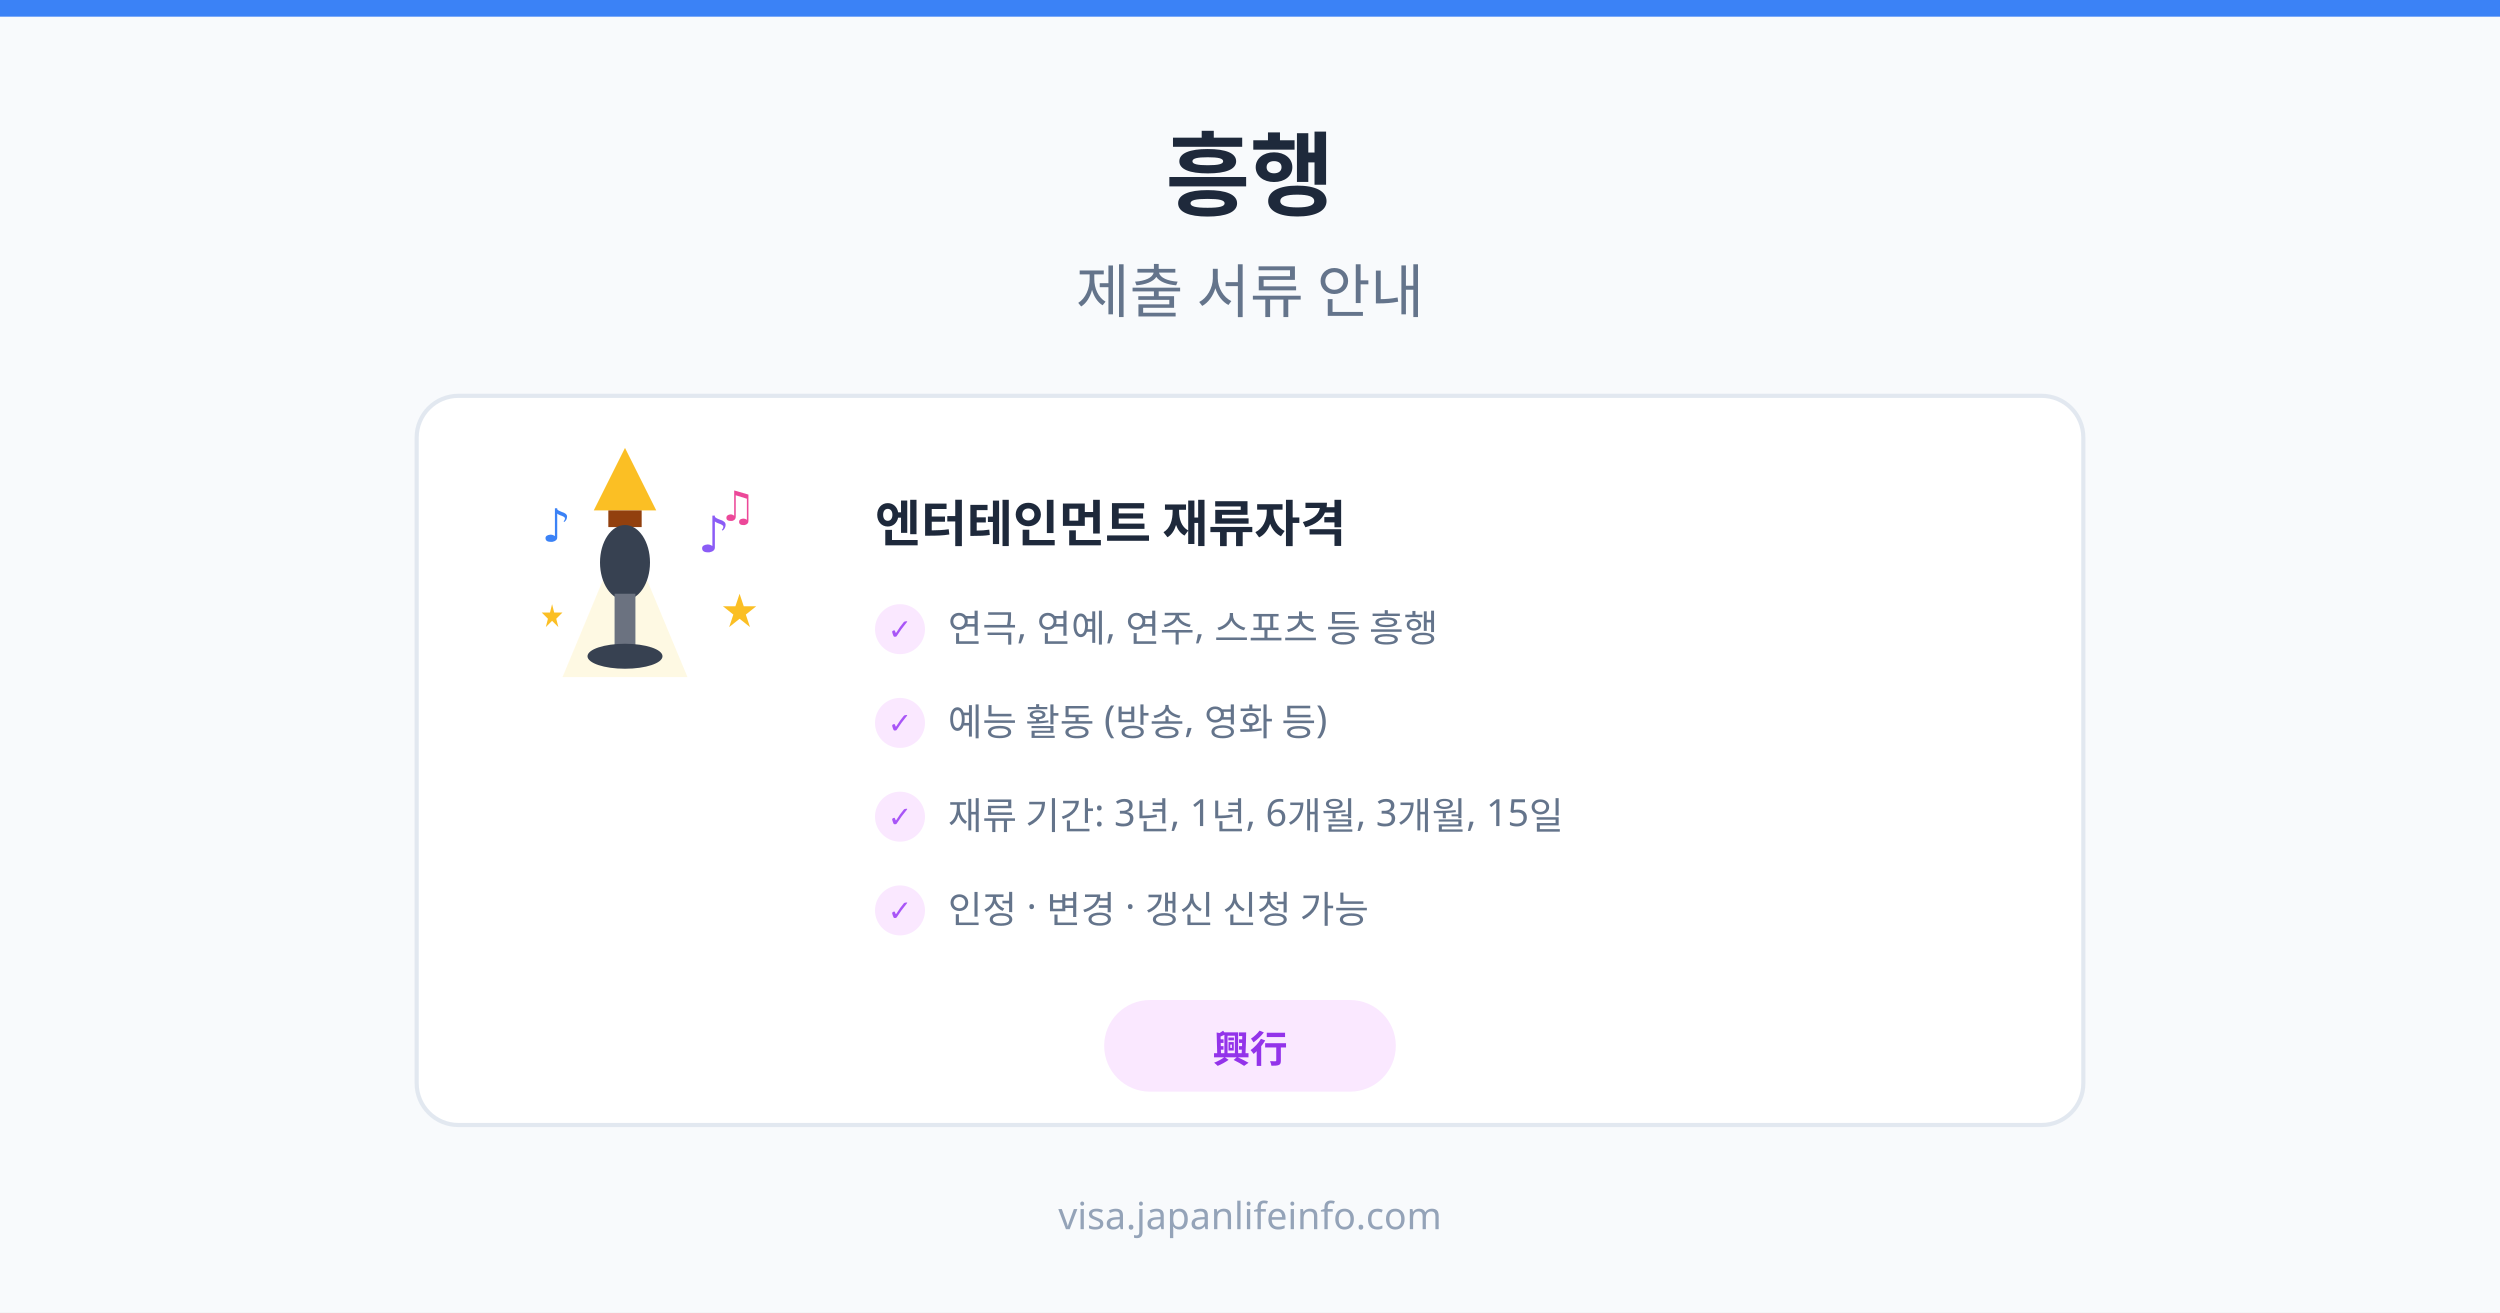
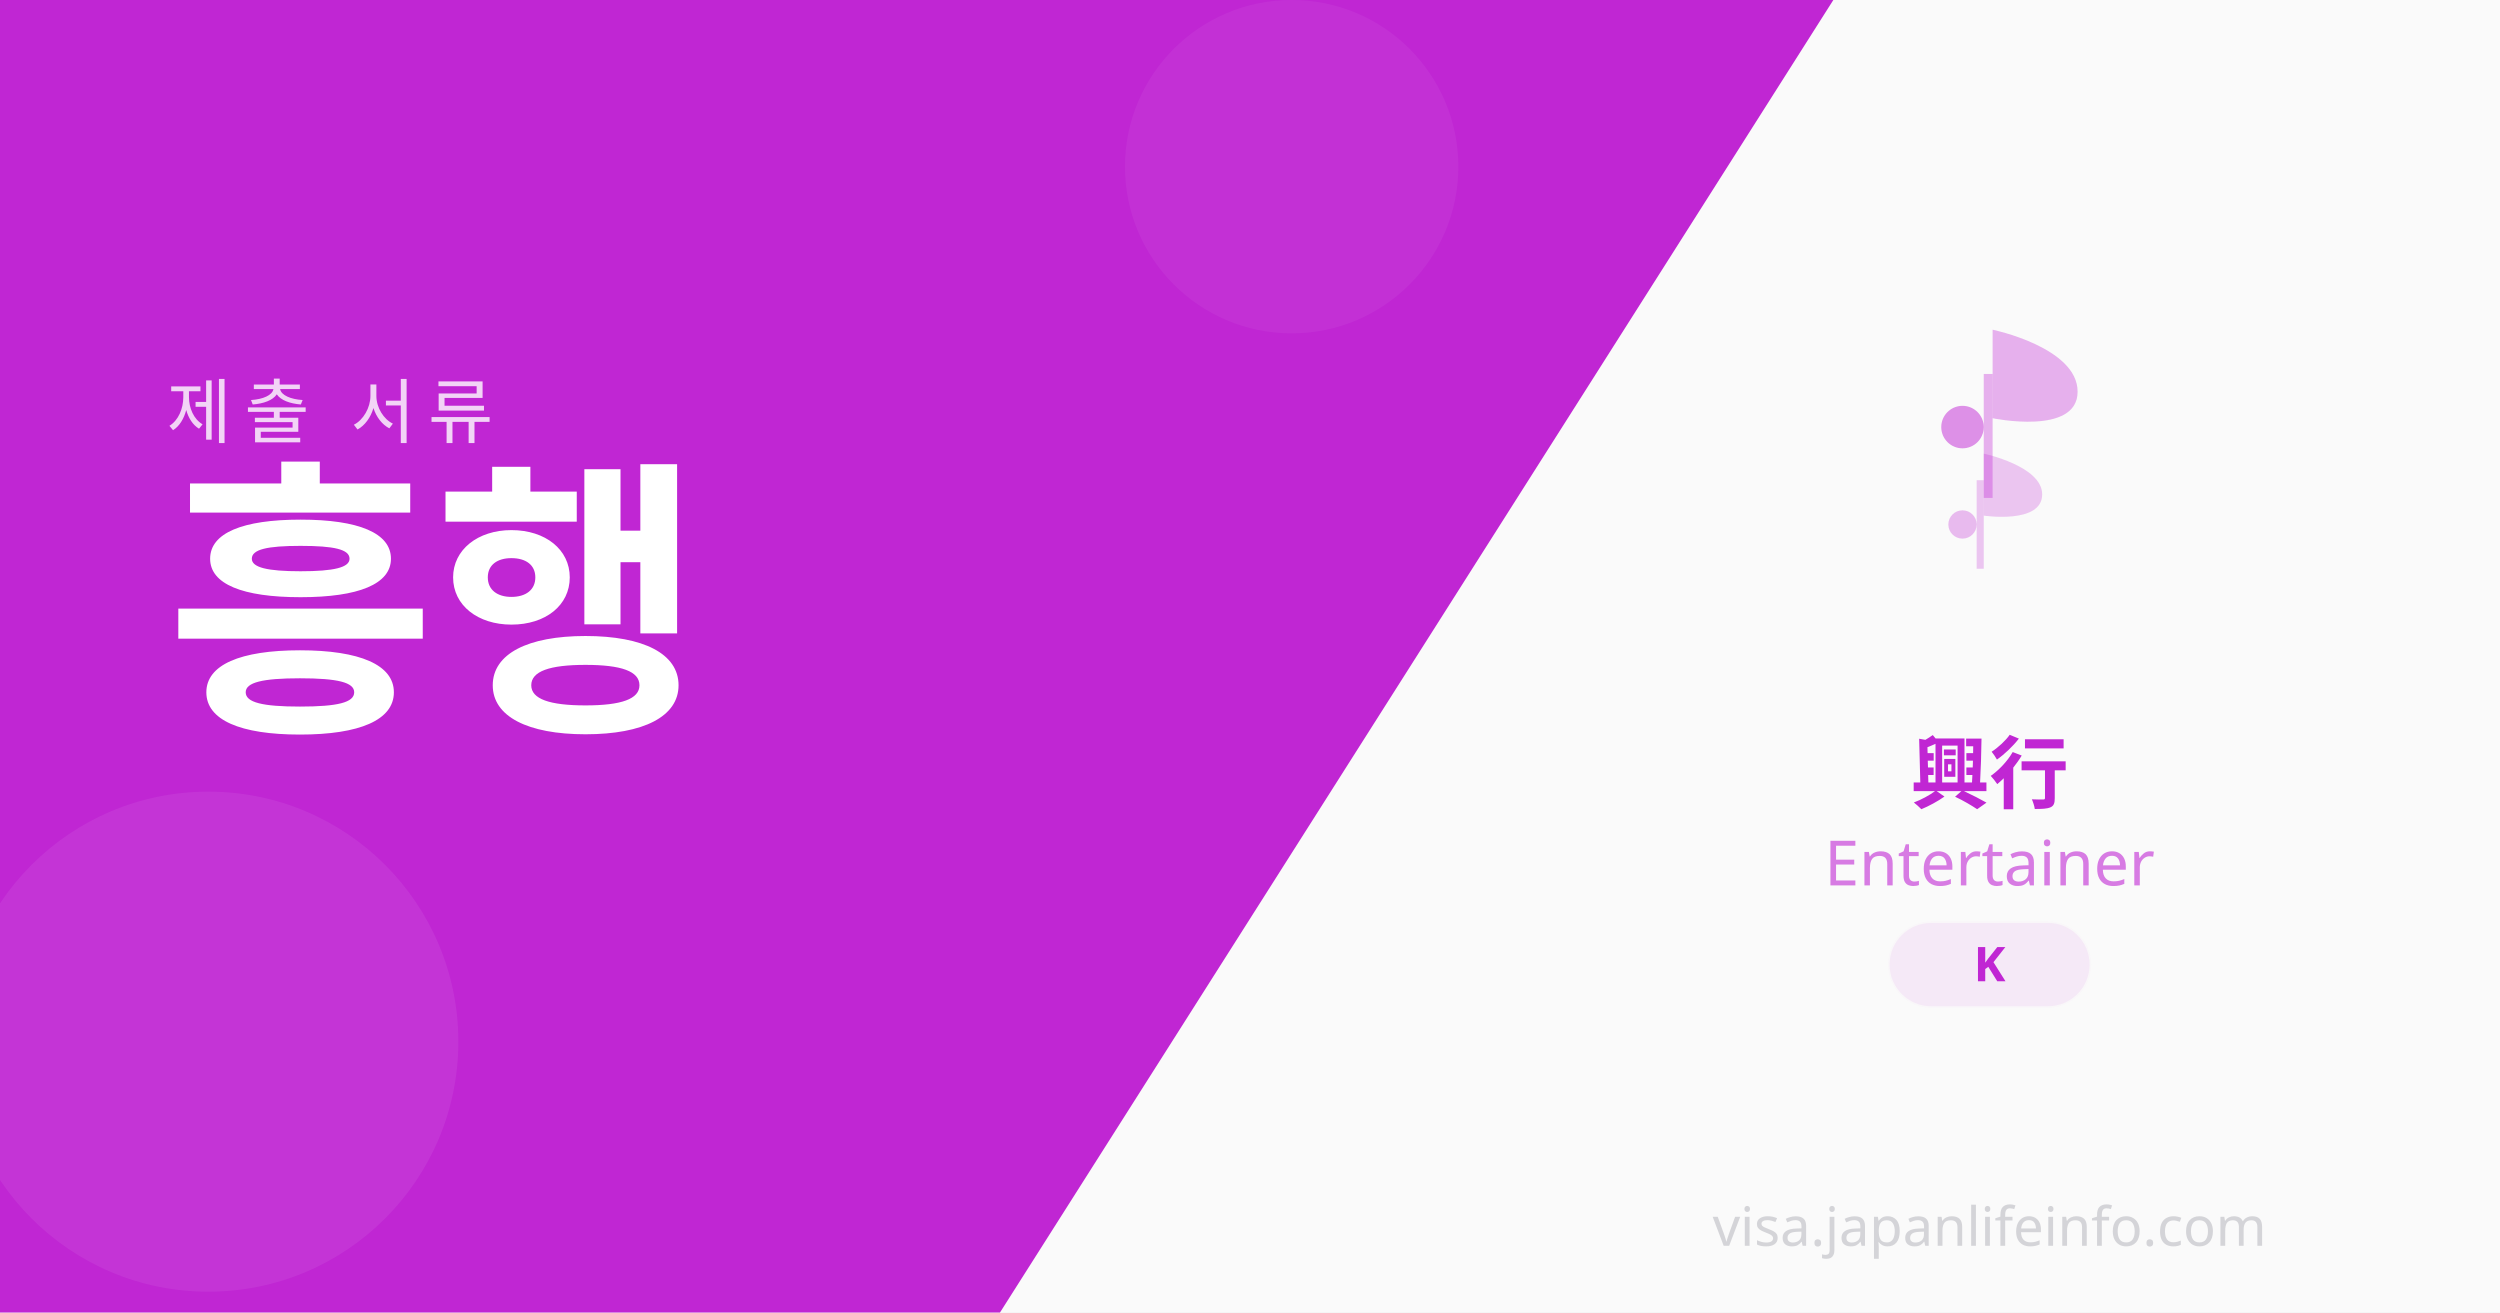
<svg xmlns="http://www.w3.org/2000/svg" width="1200" height="630" viewBox="0 0 1200 630" fill="none">
-   <rect width="1200" height="630" fill="#f8fafc" />
-   <rect width="1200" height="8" fill="url(#headerGradient)" />
-   <text x="600" y="100" text-anchor="middle" fill="#1e293b" font-family="sans-serif" font-size="44" font-weight="bold">흥행</text>
-   <text x="600" y="150" text-anchor="middle" fill="#64748b" font-family="sans-serif" font-size="28">제출 서류 안내</text>
-   <g transform="translate(200, 190)">
-     <rect width="800" height="350" rx="20" fill="white" stroke="#e2e8f0" stroke-width="2" />
-     <g transform="translate(40, 25)">
-       <polygon points="60,0 45,30 75,30" fill="#fbbf24" />
-       <rect x="52" y="30" width="16" height="8" fill="#92400e" />
-       <polygon points="60,38 30,110 90,110" fill="#fef3c7" opacity="0.5" />
-       <ellipse cx="60" cy="55" rx="12" ry="18" fill="#374151" />
-       <rect x="55" y="70" width="10" height="30" fill="#6b7280" />
-       <ellipse cx="60" cy="100" rx="18" ry="6" fill="#374151" />
-       <text x="95" y="50" fill="#8b5cf6" font-family="sans-serif" font-size="24">♪</text>
-       <text x="105" y="35" fill="#ec4899" font-family="sans-serif" font-size="20">♫</text>
-       <text x="20" y="45" fill="#3b82f6" font-family="sans-serif" font-size="22">♪</text>
-       <polygon points="115,70 117,76 123,76 118,80 120,86 115,82 110,86 112,80 107,76 113,76" fill="#fbbf24" />
-       <polygon points="25,75 26,79 30,79 27,82 28,86 25,83 22,86 23,82 20,79 24,79" fill="#fbbf24" />
-     </g>
-     <g transform="translate(220, 40)">
-       <text x="0" y="30" fill="#1e293b" font-family="sans-serif" font-size="24" font-weight="bold">엔터테인먼트 재류자격</text>
-       <g transform="translate(0, 60)">
-         <circle cx="12" cy="12" r="12" fill="#fae8ff" />
-         <text x="12" y="17" text-anchor="middle" fill="#a855f7" font-family="sans-serif" font-size="14">✓</text>
-         <text x="35" y="18" fill="#64748b" font-family="sans-serif" font-size="18">연극, 연예, 연주, 스포츠 등 흥행</text>
-       </g>
-       <g transform="translate(0, 105)">
-         <circle cx="12" cy="12" r="12" fill="#fae8ff" />
-         <text x="12" y="17" text-anchor="middle" fill="#a855f7" font-family="sans-serif" font-size="14">✓</text>
-         <text x="35" y="18" fill="#64748b" font-family="sans-serif" font-size="18">예능 활동 (방송, 영화 등)</text>
-       </g>
-       <g transform="translate(0, 150)">
-         <circle cx="12" cy="12" r="12" fill="#fae8ff" />
-         <text x="12" y="17" text-anchor="middle" fill="#a855f7" font-family="sans-serif" font-size="14">✓</text>
-         <text x="35" y="18" fill="#64748b" font-family="sans-serif" font-size="18">재류 기간: 3년, 1년, 6개월, 3개월, 15일</text>
-       </g>
-       <g transform="translate(0, 195)">
-         <circle cx="12" cy="12" r="12" fill="#fae8ff" />
-         <text x="12" y="17" text-anchor="middle" fill="#a855f7" font-family="sans-serif" font-size="14">✓</text>
-         <text x="35" y="18" fill="#64748b" font-family="sans-serif" font-size="18">인정 · 변경 · 갱신 신청 가능</text>
-       </g>
-     </g>
-     <rect x="330" y="290" width="140" height="44" rx="22" fill="#fae8ff" />
-     <text x="400" y="320" text-anchor="middle" fill="#9333ea" font-family="sans-serif" font-size="18" font-weight="bold">興行</text>
+   <defs>
+     <linearGradient id="splitGrad" x1="0" y1="0" x2="700" y2="630">
+       <stop offset="0%" stop-color="#c026d3" />
+       <stop offset="100%" stop-color="#a21caf" />
+     </linearGradient>
+     <clipPath id="diagClip">
+       <polygon points="0,0 880,0 480,630 0,630" />
+     </clipPath>
+   </defs>
+   <rect width="1200" height="630" fill="#fafafa" />
+   <polygon points="0,0 880,0 480,630 0,630" fill="url(#splitGrad)" />
+   <g clip-path="url(#diagClip)">
+     <circle cx="100" cy="500" r="120" fill="white" opacity="0.07" />
+     <circle cx="620" cy="80" r="80" fill="white" opacity="0.05" />
+     <text x="80" y="210" fill="white" font-family="'Noto Sans KR', 'Noto Sans JP', sans-serif" font-size="34" font-weight="500" letter-spacing="6" opacity="0.8">제출 서류</text>
+     <text x="80" y="340" fill="white" font-family="'Noto Sans KR', 'Noto Sans JP', sans-serif" font-size="140" font-weight="900">흥행</text>
  </g>
-   <text x="600" y="590" text-anchor="middle" fill="#94a3b8" font-family="sans-serif" font-size="18">visa.japanlifeinfo.com</text>
-   <defs>
-     <linearGradient id="headerGradient" x1="0" y1="0" x2="1200" y2="0">
-       <stop offset="0%" stop-color="#3b82f6" />
-       <stop offset="50%" stop-color="#8b5cf6" />
-       <stop offset="100%" stop-color="#10b981" />
-     </linearGradient>
-   </defs>
+   <g transform="translate(840, 120) scale(0.85)">
+     <circle cx="120" cy="100" r="12" fill="#c026d3" opacity="0.5" />
+     <rect x="132" y="70" width="5" height="70" fill="#c026d3" opacity="0.35" />
+     <path d="M137 70 L137 45 C137 45 185 55 185 80 C185 105 137 95 137 95" fill="#c026d3" opacity="0.35" />
+     <circle cx="120" cy="155" r="8" fill="#c026d3" opacity="0.3" />
+     <rect x="128" y="130" width="4" height="50" fill="#c026d3" opacity="0.25" />
+     <path d="M132 130 L132 115 C132 115 165 122 165 138 C165 155 132 150 132 150" fill="#c026d3" opacity="0.25" />
+   </g>
+   <text x="955" y="385" text-anchor="middle" fill="#c026d3" font-family="'Noto Serif JP', serif" font-size="38" font-weight="700">興行</text>
+   <text x="955" y="425" text-anchor="middle" fill="#c026d3" font-family="sans-serif" font-size="30" opacity="0.6">Entertainer</text>
+   <rect x="907" y="443" width="96" height="40" rx="20" fill="#c026d3" opacity="0.08" stroke="#c026d3" stroke-width="1.5" stroke-opacity="0.2" />
+   <text x="955" y="471" text-anchor="middle" fill="#c026d3" font-family="sans-serif" font-size="23" font-weight="600">K</text>
+   <text x="955" y="598" text-anchor="middle" fill="#d4d4d8" font-family="sans-serif" font-size="26">visa.japanlifeinfo.com</text>
</svg>
